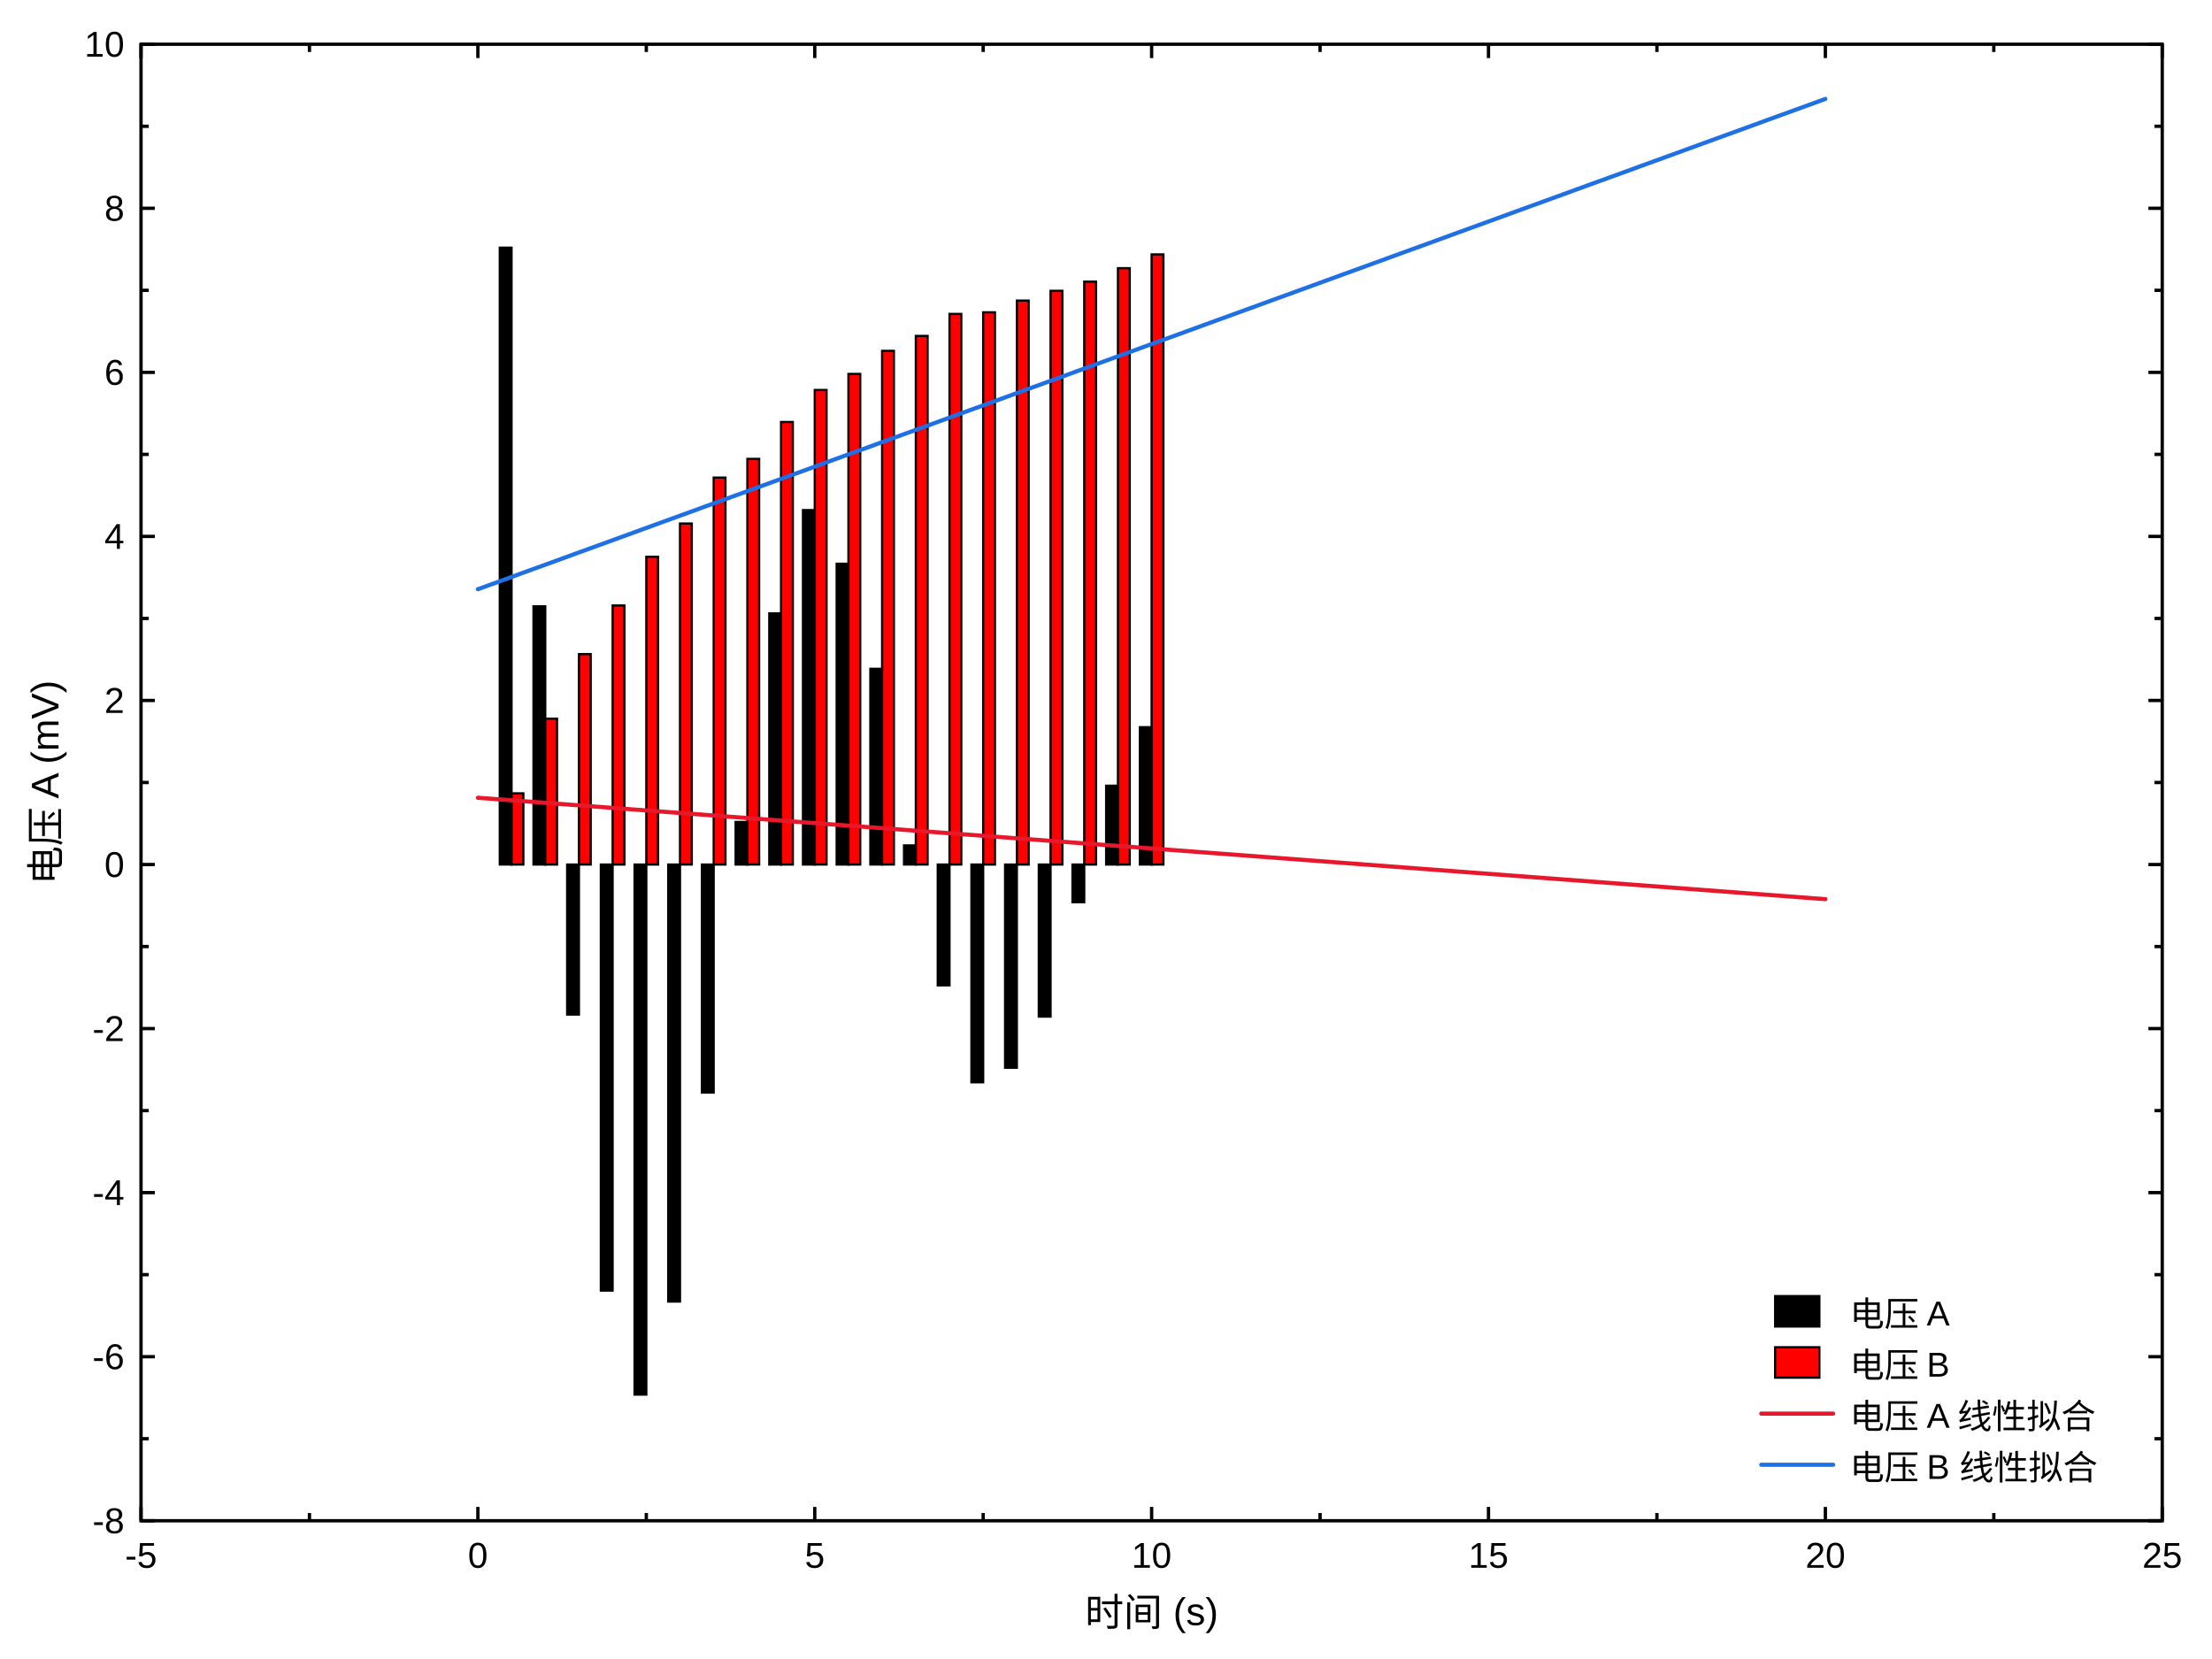
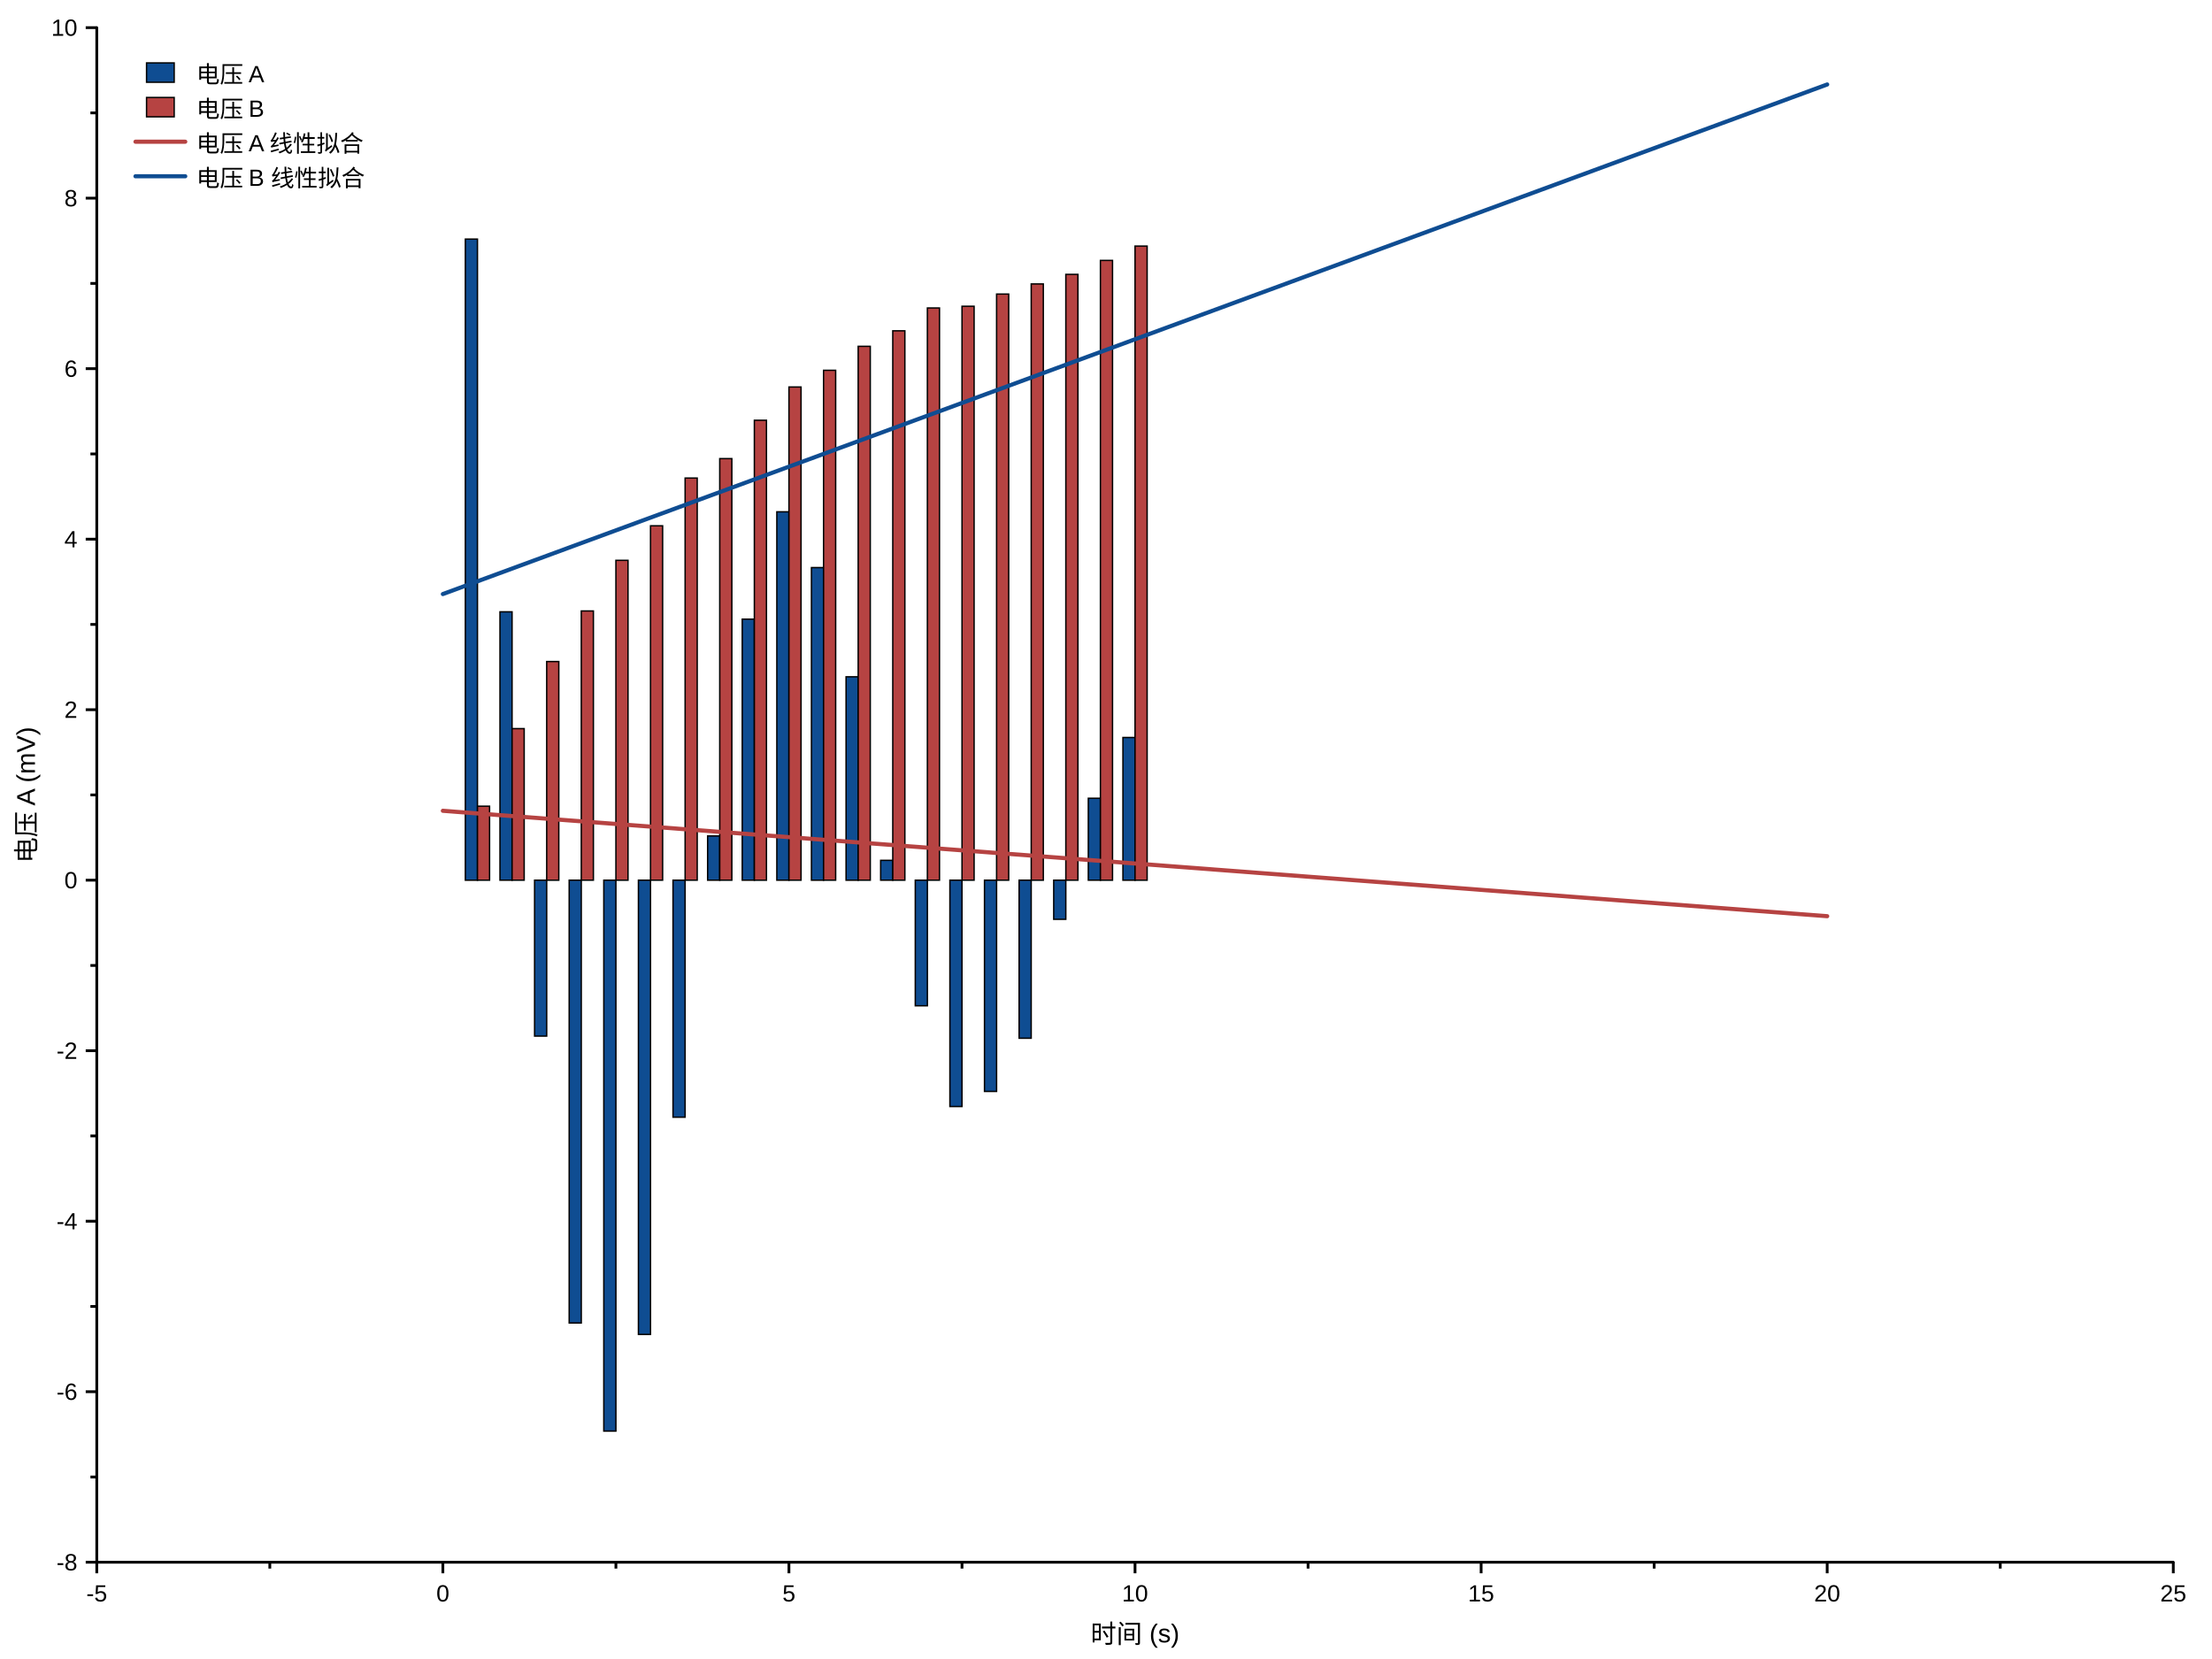
<svg xmlns="http://www.w3.org/2000/svg" width="800" height="600" viewBox="0 0 800 600" font-family="Arial, 'Microsoft YaHei', 'PingFang SC', 'Noto Sans CJK SC', sans-serif">
  <defs>
    <clipPath id="clip2">
-       <rect x="51" y="16" width="731" height="534" />
+       <rect x="35" y="10" width="751" height="555" />
    </clipPath>
  </defs>
  <rect x="0.00" y="0.00" width="800.00" height="600.00" fill="#ffffff" />
  <g clip-path="url(#clip2)">
-     <rect x="180.75" y="89.57" width="4.26" height="223.09" fill="#000000" stroke="#000000" stroke-width="0.8" />
-     <rect x="192.94" y="219.28" width="4.26" height="93.39" fill="#000000" stroke="#000000" stroke-width="0.8" />
-     <rect x="205.12" y="312.67" width="4.26" height="54.26" fill="#000000" stroke="#000000" stroke-width="0.8" />
-     <rect x="217.30" y="312.67" width="4.26" height="154.09" fill="#000000" stroke="#000000" stroke-width="0.8" />
-     <rect x="229.49" y="312.67" width="4.26" height="191.71" fill="#000000" stroke="#000000" stroke-width="0.8" />
-     <rect x="241.67" y="312.67" width="4.26" height="158.06" fill="#000000" stroke="#000000" stroke-width="0.8" />
-     <rect x="253.85" y="312.67" width="4.26" height="82.47" fill="#000000" stroke="#000000" stroke-width="0.8" />
-     <rect x="266.04" y="297.27" width="4.26" height="15.40" fill="#000000" stroke="#000000" stroke-width="0.8" />
-     <rect x="278.22" y="221.83" width="4.26" height="90.84" fill="#000000" stroke="#000000" stroke-width="0.8" />
-     <rect x="290.40" y="184.48" width="4.26" height="128.19" fill="#000000" stroke="#000000" stroke-width="0.8" />
-     <rect x="302.59" y="203.88" width="4.26" height="108.79" fill="#000000" stroke="#000000" stroke-width="0.8" />
-     <rect x="314.77" y="241.88" width="4.26" height="70.78" fill="#000000" stroke="#000000" stroke-width="0.8" />
-     <rect x="326.95" y="305.75" width="4.26" height="6.91" fill="#000000" stroke="#000000" stroke-width="0.8" />
-     <rect x="339.14" y="312.67" width="4.26" height="43.70" fill="#000000" stroke="#000000" stroke-width="0.8" />
-     <rect x="351.32" y="312.67" width="4.26" height="78.76" fill="#000000" stroke="#000000" stroke-width="0.8" />
-     <rect x="363.50" y="312.67" width="4.26" height="73.51" fill="#000000" stroke="#000000" stroke-width="0.8" />
-     <rect x="375.69" y="312.67" width="4.26" height="55.00" fill="#000000" stroke="#000000" stroke-width="0.8" />
-     <rect x="387.87" y="312.67" width="4.26" height="13.62" fill="#000000" stroke="#000000" stroke-width="0.8" />
-     <rect x="400.05" y="284.16" width="4.26" height="28.51" fill="#000000" stroke="#000000" stroke-width="0.8" />
-     <rect x="412.24" y="263.00" width="4.26" height="49.66" fill="#000000" stroke="#000000" stroke-width="0.8" />
-     <rect x="185.02" y="286.92" width="4.26" height="25.75" fill="#ff0000" stroke="#000000" stroke-width="0.8" />
-     <rect x="197.20" y="259.92" width="4.26" height="52.75" fill="#ff0000" stroke="#000000" stroke-width="0.8" />
-     <rect x="209.38" y="236.57" width="4.26" height="76.09" fill="#ff0000" stroke="#000000" stroke-width="0.8" />
-     <rect x="221.57" y="218.98" width="4.26" height="93.69" fill="#ff0000" stroke="#000000" stroke-width="0.8" />
-     <rect x="233.75" y="201.36" width="4.26" height="111.31" fill="#ff0000" stroke="#000000" stroke-width="0.8" />
-     <rect x="245.93" y="189.34" width="4.26" height="123.32" fill="#ff0000" stroke="#000000" stroke-width="0.8" />
-     <rect x="258.12" y="172.73" width="4.26" height="139.94" fill="#ff0000" stroke="#000000" stroke-width="0.8" />
-     <rect x="270.30" y="165.96" width="4.26" height="146.70" fill="#ff0000" stroke="#000000" stroke-width="0.8" />
-     <rect x="282.48" y="152.62" width="4.26" height="160.05" fill="#ff0000" stroke="#000000" stroke-width="0.8" />
-     <rect x="294.67" y="141.04" width="4.26" height="171.62" fill="#ff0000" stroke="#000000" stroke-width="0.8" />
-     <rect x="306.85" y="135.23" width="4.26" height="177.44" fill="#ff0000" stroke="#000000" stroke-width="0.8" />
-     <rect x="319.03" y="126.89" width="4.26" height="185.77" fill="#ff0000" stroke="#000000" stroke-width="0.8" />
-     <rect x="331.22" y="121.49" width="4.26" height="191.17" fill="#ff0000" stroke="#000000" stroke-width="0.8" />
-     <rect x="343.40" y="113.54" width="4.26" height="199.12" fill="#ff0000" stroke="#000000" stroke-width="0.8" />
-     <rect x="355.58" y="112.95" width="4.26" height="199.72" fill="#ff0000" stroke="#000000" stroke-width="0.8" />
-     <rect x="367.77" y="108.71" width="4.26" height="203.96" fill="#ff0000" stroke="#000000" stroke-width="0.8" />
-     <rect x="379.95" y="105.18" width="4.26" height="207.49" fill="#ff0000" stroke="#000000" stroke-width="0.8" />
-     <rect x="392.13" y="101.86" width="4.26" height="210.81" fill="#ff0000" stroke="#000000" stroke-width="0.8" />
-     <rect x="404.32" y="96.99" width="4.26" height="215.68" fill="#ff0000" stroke="#000000" stroke-width="0.8" />
-     <rect x="416.50" y="92.01" width="4.26" height="220.66" fill="#ff0000" stroke="#000000" stroke-width="0.8" />
-     <path d="M172.83,288.52L175.28,288.70L177.73,288.88L180.18,289.07L182.63,289.25L185.08,289.44L187.53,289.62L189.98,289.81L192.42,289.99L194.87,290.17L197.32,290.36L199.77,290.54L202.22,290.73L204.67,290.91L207.12,291.10L209.57,291.28L212.02,291.47L214.46,291.65L216.91,291.83L219.36,292.02L221.81,292.20L224.26,292.39L226.71,292.57L229.16,292.76L231.61,292.94L234.06,293.12L236.51,293.31L238.95,293.49L241.40,293.68L243.85,293.86L246.30,294.05L248.75,294.23L251.20,294.41L253.65,294.60L256.10,294.78L258.55,294.97L260.99,295.15L263.44,295.34L265.89,295.52L268.34,295.70L270.79,295.89L273.24,296.07L275.69,296.26L278.14,296.44L280.59,296.63L283.03,296.81L285.48,296.99L287.93,297.18L290.38,297.36L292.83,297.55L295.28,297.73L297.73,297.92L300.18,298.10L302.63,298.28L305.07,298.47L307.52,298.65L309.97,298.84L312.42,299.02L314.87,299.21L317.32,299.39L319.77,299.57L322.22,299.76L324.67,299.94L327.11,300.13L329.56,300.31L332.01,300.50L334.46,300.68L336.91,300.86L339.36,301.05L341.81,301.23L344.26,301.42L346.71,301.60L349.15,301.79L351.60,301.97L354.05,302.16L356.50,302.34L358.95,302.52L361.40,302.71L363.85,302.89L366.30,303.08L368.75,303.26L371.20,303.45L373.64,303.63L376.09,303.81L378.54,304.00L380.99,304.18L383.44,304.37L385.89,304.55L388.34,304.74L390.79,304.92L393.24,305.10L395.68,305.29L398.13,305.47L400.58,305.66L403.03,305.84L405.48,306.03L407.93,306.21L410.38,306.39L412.83,306.58L415.28,306.76L417.72,306.95L420.17,307.13L422.62,307.32L425.07,307.50L427.52,307.68L429.97,307.87L432.42,308.05L434.87,308.24L437.32,308.42L439.76,308.61L442.21,308.79L444.66,308.97L447.11,309.16L449.56,309.34L452.01,309.53L454.46,309.71L456.91,309.90L459.36,310.08L461.80,310.26L464.25,310.45L466.70,310.63L469.15,310.82L471.60,311.00L474.05,311.19L476.50,311.37L478.95,311.55L481.40,311.74L483.85,311.92L486.29,312.11L488.74,312.29L491.19,312.48L493.64,312.66L496.09,312.84L498.54,313.03L500.99,313.21L503.44,313.40L505.89,313.58L508.33,313.77L510.78,313.95L513.23,314.14L515.68,314.32L518.13,314.50L520.58,314.69L523.03,314.87L525.48,315.06L527.93,315.24L530.37,315.43L532.82,315.61L535.27,315.79L537.72,315.98L540.17,316.16L542.62,316.35L545.07,316.53L547.52,316.72L549.97,316.90L552.41,317.08L554.86,317.27L557.31,317.45L559.76,317.64L562.21,317.82L564.66,318.01L567.11,318.19L569.56,318.37L572.01,318.56L574.45,318.74L576.90,318.93L579.35,319.11L581.80,319.30L584.25,319.48L586.70,319.66L589.15,319.85L591.60,320.03L594.05,320.22L596.49,320.40L598.94,320.59L601.39,320.77L603.84,320.95L606.29,321.14L608.74,321.32L611.19,321.51L613.64,321.69L616.09,321.88L618.54,322.06L620.98,322.24L623.43,322.43L625.88,322.61L628.33,322.80L630.78,322.98L633.23,323.17L635.68,323.35L638.13,323.53L640.58,323.72L643.02,323.90L645.47,324.09L647.92,324.27L650.37,324.46L652.82,324.64L655.27,324.83L657.72,325.01L660.17,325.19" fill="none" stroke="#e8182c" stroke-width="1.5" stroke-linejoin="round" stroke-linecap="round" />
-     <path d="M172.83,213.10L175.28,212.21L177.73,211.32L180.18,210.43L182.63,209.54L185.08,208.64L187.53,207.75L189.98,206.86L192.42,205.97L194.87,205.08L197.32,204.19L199.77,203.30L202.22,202.41L204.67,201.52L207.12,200.62L209.57,199.73L212.02,198.84L214.46,197.95L216.91,197.06L219.36,196.17L221.81,195.28L224.26,194.39L226.71,193.50L229.16,192.61L231.61,191.71L234.06,190.82L236.51,189.93L238.95,189.04L241.40,188.15L243.85,187.26L246.30,186.37L248.75,185.48L251.20,184.59L253.65,183.69L256.10,182.80L258.55,181.91L260.99,181.02L263.44,180.13L265.89,179.24L268.34,178.35L270.79,177.46L273.24,176.57L275.69,175.67L278.14,174.78L280.59,173.89L283.03,173.00L285.48,172.11L287.93,171.22L290.38,170.33L292.83,169.44L295.28,168.55L297.73,167.65L300.18,166.76L302.63,165.87L305.07,164.98L307.52,164.09L309.97,163.20L312.42,162.31L314.87,161.42L317.32,160.53L319.77,159.64L322.22,158.74L324.67,157.85L327.11,156.96L329.56,156.07L332.01,155.18L334.46,154.29L336.91,153.40L339.36,152.51L341.81,151.62L344.26,150.72L346.71,149.83L349.15,148.94L351.60,148.05L354.05,147.16L356.50,146.27L358.95,145.38L361.40,144.49L363.85,143.60L366.30,142.70L368.75,141.81L371.20,140.92L373.64,140.03L376.09,139.14L378.54,138.25L380.99,137.36L383.44,136.47L385.89,135.58L388.34,134.68L390.79,133.79L393.24,132.90L395.68,132.01L398.13,131.12L400.58,130.23L403.03,129.34L405.48,128.45L407.93,127.56L410.38,126.67L412.83,125.77L415.28,124.88L417.72,123.99L420.17,123.10L422.62,122.21L425.07,121.32L427.52,120.43L429.97,119.54L432.42,118.65L434.87,117.75L437.32,116.86L439.76,115.97L442.21,115.08L444.66,114.19L447.11,113.30L449.56,112.41L452.01,111.52L454.46,110.63L456.91,109.73L459.36,108.84L461.80,107.95L464.25,107.06L466.70,106.17L469.15,105.28L471.60,104.39L474.05,103.50L476.50,102.61L478.95,101.71L481.40,100.82L483.85,99.93L486.29,99.04L488.74,98.15L491.19,97.26L493.64,96.37L496.09,95.48L498.54,94.59L500.99,93.70L503.44,92.80L505.89,91.91L508.33,91.02L510.78,90.13L513.23,89.24L515.68,88.35L518.13,87.46L520.58,86.57L523.03,85.68L525.48,84.78L527.93,83.89L530.37,83.00L532.82,82.11L535.27,81.22L537.72,80.33L540.17,79.44L542.62,78.55L545.07,77.66L547.52,76.76L549.97,75.87L552.41,74.98L554.86,74.09L557.31,73.20L559.76,72.31L562.21,71.42L564.66,70.53L567.11,69.64L569.56,68.74L572.01,67.85L574.45,66.96L576.90,66.07L579.35,65.18L581.80,64.29L584.25,63.40L586.70,62.51L589.15,61.62L591.60,60.73L594.05,59.83L596.49,58.94L598.94,58.05L601.39,57.16L603.84,56.27L606.29,55.38L608.74,54.49L611.19,53.60L613.64,52.71L616.09,51.81L618.54,50.92L620.98,50.03L623.43,49.14L625.88,48.25L628.33,47.36L630.78,46.47L633.23,45.58L635.68,44.69L638.13,43.79L640.58,42.90L643.02,42.01L645.47,41.12L647.92,40.23L650.37,39.34L652.82,38.45L655.27,37.56L657.72,36.67L660.17,35.77" fill="none" stroke="#1f6fe5" stroke-width="1.5" stroke-linejoin="round" stroke-linecap="round" />
+     <rect x="168.30" y="86.47" width="4.38" height="231.87" fill="#0f4d92" stroke="#000000" stroke-width="0.5" />
+     <rect x="180.82" y="221.27" width="4.38" height="97.06" fill="#0f4d92" stroke="#000000" stroke-width="0.5" />
+     <rect x="193.34" y="318.33" width="4.38" height="56.39" fill="#0f4d92" stroke="#000000" stroke-width="0.5" />
+     <rect x="205.85" y="318.33" width="4.38" height="160.15" fill="#0f4d92" stroke="#000000" stroke-width="0.5" />
+     <rect x="218.37" y="318.33" width="4.38" height="199.25" fill="#0f4d92" stroke="#000000" stroke-width="0.5" />
+     <rect x="230.89" y="318.33" width="4.38" height="164.28" fill="#0f4d92" stroke="#000000" stroke-width="0.5" />
+     <rect x="243.40" y="318.33" width="4.38" height="85.72" fill="#0f4d92" stroke="#000000" stroke-width="0.5" />
+     <rect x="255.92" y="302.33" width="4.38" height="16.00" fill="#0f4d92" stroke="#000000" stroke-width="0.5" />
+     <rect x="268.44" y="223.92" width="4.38" height="94.41" fill="#0f4d92" stroke="#000000" stroke-width="0.5" />
+     <rect x="280.95" y="185.10" width="4.38" height="133.23" fill="#0f4d92" stroke="#000000" stroke-width="0.5" />
+     <rect x="293.47" y="205.27" width="4.38" height="113.07" fill="#0f4d92" stroke="#000000" stroke-width="0.5" />
+     <rect x="305.99" y="244.77" width="4.38" height="73.57" fill="#0f4d92" stroke="#000000" stroke-width="0.5" />
+     <rect x="318.50" y="311.15" width="4.38" height="7.18" fill="#0f4d92" stroke="#000000" stroke-width="0.5" />
+     <rect x="331.02" y="318.33" width="4.38" height="45.42" fill="#0f4d92" stroke="#000000" stroke-width="0.5" />
+     <rect x="343.54" y="318.33" width="4.38" height="81.86" fill="#0f4d92" stroke="#000000" stroke-width="0.5" />
+     <rect x="356.05" y="318.33" width="4.38" height="76.40" fill="#0f4d92" stroke="#000000" stroke-width="0.5" />
+     <rect x="368.57" y="318.33" width="4.38" height="57.16" fill="#0f4d92" stroke="#000000" stroke-width="0.5" />
+     <rect x="381.09" y="318.33" width="4.38" height="14.15" fill="#0f4d92" stroke="#000000" stroke-width="0.5" />
+     <rect x="393.60" y="288.70" width="4.38" height="29.63" fill="#0f4d92" stroke="#000000" stroke-width="0.5" />
+     <rect x="406.12" y="266.72" width="4.38" height="51.62" fill="#0f4d92" stroke="#000000" stroke-width="0.5" />
+     <rect x="172.68" y="291.57" width="4.38" height="26.76" fill="#b64342" stroke="#000000" stroke-width="0.5" />
+     <rect x="185.20" y="263.51" width="4.38" height="54.82" fill="#b64342" stroke="#000000" stroke-width="0.5" />
+     <rect x="197.72" y="239.25" width="4.38" height="79.09" fill="#b64342" stroke="#000000" stroke-width="0.5" />
+     <rect x="210.23" y="220.96" width="4.38" height="97.37" fill="#b64342" stroke="#000000" stroke-width="0.5" />
+     <rect x="222.75" y="202.65" width="4.38" height="115.69" fill="#b64342" stroke="#000000" stroke-width="0.5" />
+     <rect x="235.27" y="190.16" width="4.38" height="128.17" fill="#b64342" stroke="#000000" stroke-width="0.5" />
+     <rect x="247.78" y="172.89" width="4.38" height="145.44" fill="#b64342" stroke="#000000" stroke-width="0.5" />
+     <rect x="260.30" y="165.86" width="4.38" height="152.47" fill="#b64342" stroke="#000000" stroke-width="0.5" />
+     <rect x="272.82" y="151.99" width="4.38" height="166.35" fill="#b64342" stroke="#000000" stroke-width="0.5" />
+     <rect x="285.33" y="139.96" width="4.38" height="178.37" fill="#b64342" stroke="#000000" stroke-width="0.5" />
+     <rect x="297.85" y="133.92" width="4.38" height="184.41" fill="#b64342" stroke="#000000" stroke-width="0.5" />
+     <rect x="310.37" y="125.25" width="4.38" height="193.08" fill="#b64342" stroke="#000000" stroke-width="0.5" />
+     <rect x="322.88" y="119.64" width="4.38" height="198.69" fill="#b64342" stroke="#000000" stroke-width="0.5" />
+     <rect x="335.40" y="111.38" width="4.38" height="206.95" fill="#b64342" stroke="#000000" stroke-width="0.5" />
+     <rect x="347.92" y="110.76" width="4.38" height="207.57" fill="#b64342" stroke="#000000" stroke-width="0.5" />
+     <rect x="360.43" y="106.35" width="4.38" height="211.98" fill="#b64342" stroke="#000000" stroke-width="0.5" />
+     <rect x="372.95" y="102.69" width="4.38" height="215.65" fill="#b64342" stroke="#000000" stroke-width="0.5" />
+     <rect x="385.47" y="99.23" width="4.38" height="219.10" fill="#b64342" stroke="#000000" stroke-width="0.5" />
+     <rect x="397.98" y="94.18" width="4.38" height="224.16" fill="#b64342" stroke="#000000" stroke-width="0.5" />
+     <rect x="410.50" y="89.00" width="4.38" height="229.34" fill="#b64342" stroke="#000000" stroke-width="0.5" />
+     <path d="M160.17,293.23L162.68,293.42L165.20,293.62L167.71,293.81L170.23,294.00L172.75,294.19L175.26,294.38L177.78,294.57L180.29,294.77L182.81,294.96L185.33,295.15L187.84,295.34L190.36,295.53L192.87,295.72L195.39,295.91L197.91,296.11L200.42,296.30L202.94,296.49L205.45,296.68L207.97,296.87L210.48,297.06L213.00,297.26L215.52,297.45L218.03,297.64L220.55,297.83L223.06,298.02L225.58,298.21L228.10,298.41L230.61,298.60L233.13,298.79L235.64,298.98L238.16,299.17L240.68,299.36L243.19,299.55L245.71,299.75L248.22,299.94L250.74,300.13L253.26,300.32L255.77,300.51L258.29,300.70L260.80,300.90L263.32,301.09L265.84,301.28L268.35,301.47L270.87,301.66L273.38,301.85L275.90,302.04L278.41,302.24L280.93,302.43L283.45,302.62L285.96,302.81L288.48,303.00L290.99,303.19L293.51,303.39L296.03,303.58L298.54,303.77L301.06,303.96L303.57,304.15L306.09,304.34L308.61,304.53L311.12,304.73L313.64,304.92L316.15,305.11L318.67,305.30L321.19,305.49L323.70,305.68L326.22,305.88L328.73,306.07L331.25,306.26L333.76,306.45L336.28,306.64L338.80,306.83L341.31,307.03L343.83,307.22L346.34,307.41L348.86,307.60L351.38,307.79L353.89,307.98L356.41,308.17L358.92,308.37L361.44,308.56L363.96,308.75L366.47,308.94L368.99,309.13L371.50,309.32L374.02,309.52L376.54,309.71L379.05,309.90L381.57,310.09L384.08,310.28L386.60,310.47L389.11,310.66L391.63,310.86L394.15,311.05L396.66,311.24L399.18,311.43L401.69,311.62L404.21,311.81L406.73,312.01L409.24,312.20L411.76,312.39L414.27,312.58L416.79,312.77L419.31,312.96L421.82,313.16L424.34,313.35L426.85,313.54L429.37,313.73L431.89,313.92L434.40,314.11L436.92,314.30L439.43,314.50L441.95,314.69L444.46,314.88L446.98,315.07L449.50,315.26L452.01,315.45L454.53,315.65L457.04,315.84L459.56,316.03L462.08,316.22L464.59,316.41L467.11,316.60L469.62,316.79L472.14,316.99L474.66,317.18L477.17,317.37L479.69,317.56L482.20,317.75L484.72,317.94L487.24,318.14L489.75,318.33L492.27,318.52L494.78,318.71L497.30,318.90L499.81,319.09L502.33,319.28L504.85,319.48L507.36,319.67L509.88,319.86L512.39,320.05L514.91,320.24L517.43,320.43L519.94,320.63L522.46,320.82L524.97,321.01L527.49,321.20L530.01,321.39L532.52,321.58L535.04,321.78L537.55,321.97L540.07,322.16L542.59,322.35L545.10,322.54L547.62,322.73L550.13,322.92L552.65,323.12L555.16,323.31L557.68,323.50L560.20,323.69L562.71,323.88L565.23,324.07L567.74,324.27L570.26,324.46L572.78,324.65L575.29,324.84L577.81,325.03L580.32,325.22L582.84,325.41L585.36,325.61L587.87,325.80L590.39,325.99L592.90,326.18L595.42,326.37L597.94,326.56L600.45,326.76L602.97,326.95L605.48,327.14L608.00,327.33L610.52,327.52L613.03,327.71L615.55,327.90L618.06,328.10L620.58,328.29L623.09,328.48L625.61,328.67L628.13,328.86L630.64,329.05L633.16,329.25L635.67,329.44L638.19,329.63L640.71,329.82L643.22,330.01L645.74,330.20L648.25,330.40L650.77,330.59L653.29,330.78L655.80,330.97L658.32,331.16L660.83,331.35" fill="none" stroke="#b64342" stroke-width="1.5" stroke-linejoin="round" stroke-linecap="round" />
+     <path d="M160.17,214.85L162.68,213.93L165.20,213.00L167.71,212.07L170.23,211.15L172.75,210.22L175.26,209.29L177.78,208.37L180.29,207.44L182.81,206.52L185.33,205.59L187.84,204.66L190.36,203.74L192.87,202.81L195.39,201.89L197.91,200.96L200.42,200.03L202.94,199.11L205.45,198.18L207.97,197.25L210.48,196.33L213.00,195.40L215.52,194.48L218.03,193.55L220.55,192.62L223.06,191.70L225.58,190.77L228.10,189.85L230.61,188.92L233.13,187.99L235.64,187.07L238.16,186.14L240.68,185.22L243.19,184.29L245.71,183.36L248.22,182.44L250.74,181.51L253.26,180.58L255.77,179.66L258.29,178.73L260.80,177.81L263.32,176.88L265.84,175.95L268.35,175.03L270.87,174.10L273.38,173.18L275.90,172.25L278.41,171.32L280.93,170.40L283.45,169.47L285.96,168.54L288.48,167.62L290.99,166.69L293.51,165.77L296.03,164.84L298.54,163.91L301.06,162.99L303.57,162.06L306.09,161.14L308.61,160.21L311.12,159.28L313.64,158.36L316.15,157.43L318.67,156.51L321.19,155.58L323.70,154.65L326.22,153.73L328.73,152.80L331.25,151.87L333.76,150.95L336.28,150.02L338.80,149.10L341.31,148.17L343.83,147.24L346.34,146.32L348.86,145.39L351.38,144.47L353.89,143.54L356.41,142.61L358.92,141.69L361.44,140.76L363.96,139.84L366.47,138.91L368.99,137.98L371.50,137.06L374.02,136.13L376.54,135.20L379.05,134.28L381.57,133.35L384.08,132.43L386.60,131.50L389.11,130.57L391.63,129.65L394.15,128.72L396.66,127.80L399.18,126.87L401.69,125.94L404.21,125.02L406.73,124.09L409.24,123.16L411.76,122.24L414.27,121.31L416.79,120.39L419.31,119.46L421.82,118.53L424.34,117.61L426.85,116.68L429.37,115.76L431.89,114.83L434.40,113.90L436.92,112.98L439.43,112.05L441.95,111.13L444.46,110.20L446.98,109.27L449.50,108.35L452.01,107.42L454.53,106.49L457.04,105.57L459.56,104.64L462.08,103.72L464.59,102.79L467.11,101.86L469.62,100.94L472.14,100.01L474.66,99.09L477.17,98.16L479.69,97.23L482.20,96.31L484.72,95.38L487.24,94.46L489.75,93.53L492.27,92.60L494.78,91.68L497.30,90.75L499.81,89.82L502.33,88.90L504.85,87.97L507.36,87.05L509.88,86.12L512.39,85.19L514.91,84.27L517.43,83.34L519.94,82.42L522.46,81.49L524.97,80.56L527.49,79.64L530.01,78.71L532.52,77.78L535.04,76.86L537.55,75.93L540.07,75.01L542.59,74.08L545.10,73.15L547.62,72.23L550.13,71.30L552.65,70.38L555.16,69.45L557.68,68.52L560.20,67.60L562.71,66.67L565.23,65.75L567.74,64.82L570.26,63.89L572.78,62.97L575.29,62.04L577.81,61.11L580.32,60.19L582.84,59.26L585.36,58.34L587.87,57.41L590.39,56.48L592.90,55.56L595.42,54.63L597.94,53.71L600.45,52.78L602.97,51.85L605.48,50.93L608.00,50.00L610.52,49.07L613.03,48.15L615.55,47.22L618.06,46.30L620.58,45.37L623.09,44.44L625.61,43.52L628.13,42.59L630.64,41.67L633.16,40.74L635.67,39.81L638.19,38.89L640.71,37.96L643.22,37.04L645.74,36.11L648.25,35.18L650.77,34.26L653.29,33.33L655.80,32.40L658.32,31.48L660.83,30.55" fill="none" stroke="#0f4d92" stroke-width="1.5" stroke-linejoin="round" stroke-linecap="round" />
  </g>
-   <rect x="51.00" y="16.00" width="731.00" height="534.00" fill="none" stroke="#000000" stroke-width="1.2" />
-   <text x="51.00" y="562.50" text-anchor="middle" dominant-baseline="central" font-size="13" fill="#000000">-5</text>
-   <text x="172.83" y="562.50" text-anchor="middle" dominant-baseline="central" font-size="13" fill="#000000">0</text>
-   <text x="294.67" y="562.50" text-anchor="middle" dominant-baseline="central" font-size="13" fill="#000000">5</text>
-   <text x="416.50" y="562.50" text-anchor="middle" dominant-baseline="central" font-size="13" fill="#000000">10</text>
-   <text x="538.33" y="562.50" text-anchor="middle" dominant-baseline="central" font-size="13" fill="#000000">15</text>
-   <text x="660.17" y="562.50" text-anchor="middle" dominant-baseline="central" font-size="13" fill="#000000">20</text>
-   <text x="782.00" y="562.50" text-anchor="middle" dominant-baseline="central" font-size="13" fill="#000000">25</text>
-   <text x="45.00" y="550.00" text-anchor="end" dominant-baseline="central" font-size="13" fill="#000000">-8</text>
-   <text x="45.00" y="490.67" text-anchor="end" dominant-baseline="central" font-size="13" fill="#000000">-6</text>
-   <text x="45.00" y="431.33" text-anchor="end" dominant-baseline="central" font-size="13" fill="#000000">-4</text>
-   <text x="45.00" y="372.00" text-anchor="end" dominant-baseline="central" font-size="13" fill="#000000">-2</text>
-   <text x="45.00" y="312.67" text-anchor="end" dominant-baseline="central" font-size="13" fill="#000000">0</text>
-   <text x="45.00" y="253.33" text-anchor="end" dominant-baseline="central" font-size="13" fill="#000000">2</text>
-   <text x="45.00" y="194.00" text-anchor="end" dominant-baseline="central" font-size="13" fill="#000000">4</text>
-   <text x="45.00" y="134.67" text-anchor="end" dominant-baseline="central" font-size="13" fill="#000000">6</text>
-   <text x="45.00" y="75.33" text-anchor="end" dominant-baseline="central" font-size="13" fill="#000000">8</text>
-   <text x="45.00" y="16.00" text-anchor="end" dominant-baseline="central" font-size="13" fill="#000000">10</text>
-   <path d="M51.00,550.00L51.00,545.00M51.00,16.00L51.00,21.00M172.83,550.00L172.83,545.00M172.83,16.00L172.83,21.00M294.67,550.00L294.67,545.00M294.67,16.00L294.67,21.00M416.50,550.00L416.50,545.00M416.50,16.00L416.50,21.00M538.33,550.00L538.33,545.00M538.33,16.00L538.33,21.00M660.17,550.00L660.17,545.00M660.17,16.00L660.17,21.00M782.00,550.00L782.00,545.00M782.00,16.00L782.00,21.00M111.92,550.00L111.92,547.20M111.92,16.00L111.92,18.80M233.75,550.00L233.75,547.20M233.75,16.00L233.75,18.80M355.58,550.00L355.58,547.20M355.58,16.00L355.58,18.80M477.42,550.00L477.42,547.20M477.42,16.00L477.42,18.80M599.25,550.00L599.25,547.20M599.25,16.00L599.25,18.80M721.08,550.00L721.08,547.20M721.08,16.00L721.08,18.80M51.00,550.00L56.00,550.00M782.00,550.00L777.00,550.00M51.00,490.67L56.00,490.67M782.00,490.67L777.00,490.67M51.00,431.33L56.00,431.33M782.00,431.33L777.00,431.33M51.00,372.00L56.00,372.00M782.00,372.00L777.00,372.00M51.00,312.67L56.00,312.67M782.00,312.67L777.00,312.67M51.00,253.33L56.00,253.33M782.00,253.33L777.00,253.33M51.00,194.00L56.00,194.00M782.00,194.00L777.00,194.00M51.00,134.67L56.00,134.67M782.00,134.67L777.00,134.67M51.00,75.33L56.00,75.33M782.00,75.33L777.00,75.33M51.00,16.00L56.00,16.00M782.00,16.00L777.00,16.00M51.00,520.33L53.80,520.33M782.00,520.33L779.20,520.33M51.00,461.00L53.80,461.00M782.00,461.00L779.20,461.00M51.00,401.67L53.80,401.67M782.00,401.67L779.20,401.67M51.00,342.33L53.80,342.33M782.00,342.33L779.20,342.33M51.00,283.00L53.80,283.00M782.00,283.00L779.20,283.00M51.00,223.67L53.80,223.67M782.00,223.67L779.20,223.67M51.00,164.33L53.80,164.33M782.00,164.33L779.20,164.33M51.00,105.00L53.80,105.00M782.00,105.00L779.20,105.00M51.00,45.67L53.80,45.67M782.00,45.67L779.20,45.67" fill="none" stroke="#000000" stroke-width="1.2" />
-   <text x="416.50" y="582.00" text-anchor="middle" dominant-baseline="central" font-size="14" fill="#000000">时间 (s)</text>
-   <text transform="translate(15.44,283.00) rotate(-90)" text-anchor="middle" dominant-baseline="central" font-size="14" fill="#000000">电压 A (mV)</text>
-   <rect x="633.00" y="463.00" width="138.00" height="78.00" fill="#ffffff" />
-   <rect x="642.00" y="468.75" width="16.00" height="11.00" fill="#000000" stroke="#000000" stroke-width="0.8" />
-   <text x="669.00" y="474.25" text-anchor="start" dominant-baseline="central" font-size="12.5" fill="#000000">电压 A</text>
-   <rect x="642.00" y="487.25" width="16.00" height="11.00" fill="#ff0000" stroke="#000000" stroke-width="0.8" />
-   <text x="669.00" y="492.75" text-anchor="start" dominant-baseline="central" font-size="12.5" fill="#000000">电压 B</text>
-   <path d="M637.00,511.25L663.00,511.25" fill="none" stroke="#e8182c" stroke-width="1.5" stroke-linejoin="round" stroke-linecap="round" />
-   <text x="669.00" y="511.25" text-anchor="start" dominant-baseline="central" font-size="12.5" fill="#000000">电压 A 线性拟合</text>
-   <path d="M637.00,529.75L663.00,529.75" fill="none" stroke="#1f6fe5" stroke-width="1.5" stroke-linejoin="round" stroke-linecap="round" />
-   <text x="669.00" y="529.75" text-anchor="start" dominant-baseline="central" font-size="12.5" fill="#000000">电压 B 线性拟合</text>
+   <path d="M35.00,10.00L35.00,565.00L786.00,565.00" fill="none" stroke="#000000" stroke-width="1" stroke-linejoin="round" stroke-linecap="round" />
+   <text x="35.00" y="576.25" text-anchor="middle" dominant-baseline="central" font-size="8.5" fill="#000000">-5</text>
+   <text x="160.17" y="576.25" text-anchor="middle" dominant-baseline="central" font-size="8.5" fill="#000000">0</text>
+   <text x="285.33" y="576.25" text-anchor="middle" dominant-baseline="central" font-size="8.5" fill="#000000">5</text>
+   <text x="410.50" y="576.25" text-anchor="middle" dominant-baseline="central" font-size="8.5" fill="#000000">10</text>
+   <text x="535.67" y="576.25" text-anchor="middle" dominant-baseline="central" font-size="8.5" fill="#000000">15</text>
+   <text x="660.83" y="576.25" text-anchor="middle" dominant-baseline="central" font-size="8.5" fill="#000000">20</text>
+   <text x="786.00" y="576.25" text-anchor="middle" dominant-baseline="central" font-size="8.5" fill="#000000">25</text>
+   <text x="28.00" y="565.00" text-anchor="end" dominant-baseline="central" font-size="8.5" fill="#000000">-8</text>
+   <text x="28.00" y="503.33" text-anchor="end" dominant-baseline="central" font-size="8.5" fill="#000000">-6</text>
+   <text x="28.00" y="441.67" text-anchor="end" dominant-baseline="central" font-size="8.5" fill="#000000">-4</text>
+   <text x="28.00" y="380.00" text-anchor="end" dominant-baseline="central" font-size="8.5" fill="#000000">-2</text>
+   <text x="28.00" y="318.33" text-anchor="end" dominant-baseline="central" font-size="8.5" fill="#000000">0</text>
+   <text x="28.00" y="256.67" text-anchor="end" dominant-baseline="central" font-size="8.5" fill="#000000">2</text>
+   <text x="28.00" y="195.00" text-anchor="end" dominant-baseline="central" font-size="8.5" fill="#000000">4</text>
+   <text x="28.00" y="133.33" text-anchor="end" dominant-baseline="central" font-size="8.5" fill="#000000">6</text>
+   <text x="28.00" y="71.67" text-anchor="end" dominant-baseline="central" font-size="8.5" fill="#000000">8</text>
+   <text x="28.00" y="10.00" text-anchor="end" dominant-baseline="central" font-size="8.5" fill="#000000">10</text>
+   <path d="M35.00,565.00L35.00,569.00M160.17,565.00L160.17,569.00M285.33,565.00L285.33,569.00M410.50,565.00L410.50,569.00M535.67,565.00L535.67,569.00M660.83,565.00L660.83,569.00M786.00,565.00L786.00,569.00M97.58,565.00L97.58,567.30M222.75,565.00L222.75,567.30M347.92,565.00L347.92,567.30M473.08,565.00L473.08,567.30M598.25,565.00L598.25,567.30M723.42,565.00L723.42,567.30M35.00,565.00L31.00,565.00M35.00,503.33L31.00,503.33M35.00,441.67L31.00,441.67M35.00,380.00L31.00,380.00M35.00,318.33L31.00,318.33M35.00,256.67L31.00,256.67M35.00,195.00L31.00,195.00M35.00,133.33L31.00,133.33M35.00,71.67L31.00,71.67M35.00,10.00L31.00,10.00M35.00,534.17L32.70,534.17M35.00,472.50L32.70,472.50M35.00,410.83L32.70,410.83M35.00,349.17L32.70,349.17M35.00,287.50L32.70,287.50M35.00,225.83L32.70,225.83M35.00,164.17L32.70,164.17M35.00,102.50L32.70,102.50M35.00,40.83L32.70,40.83" fill="none" stroke="#000000" stroke-width="1" />
+   <text x="410.50" y="590.16" text-anchor="middle" dominant-baseline="central" font-size="9.33" fill="#000000">时间 (s)</text>
+   <text transform="translate(8.81,287.50) rotate(-90)" text-anchor="middle" dominant-baseline="central" font-size="9.33" fill="#000000">电压 A (mV)</text>
+   <rect x="45.00" y="18.00" width="99.28" height="54.00" fill="#ffffff" />
+   <rect x="53.00" y="22.75" width="10.00" height="7.00" fill="#0f4d92" stroke="#000000" stroke-width="0.5" />
+   <text x="71.00" y="26.25" text-anchor="start" dominant-baseline="central" font-size="8.5" fill="#000000">电压 A</text>
+   <rect x="53.00" y="35.25" width="10.00" height="7.00" fill="#b64342" stroke="#000000" stroke-width="0.5" />
+   <text x="71.00" y="38.75" text-anchor="start" dominant-baseline="central" font-size="8.5" fill="#000000">电压 B</text>
+   <path d="M49.00,51.25L67.00,51.25" fill="none" stroke="#b64342" stroke-width="1.5" stroke-linejoin="round" stroke-linecap="round" />
+   <text x="71.00" y="51.25" text-anchor="start" dominant-baseline="central" font-size="8.5" fill="#000000">电压 A 线性拟合</text>
+   <path d="M49.00,63.75L67.00,63.75" fill="none" stroke="#0f4d92" stroke-width="1.5" stroke-linejoin="round" stroke-linecap="round" />
+   <text x="71.00" y="63.75" text-anchor="start" dominant-baseline="central" font-size="8.5" fill="#000000">电压 B 线性拟合</text>
</svg>
